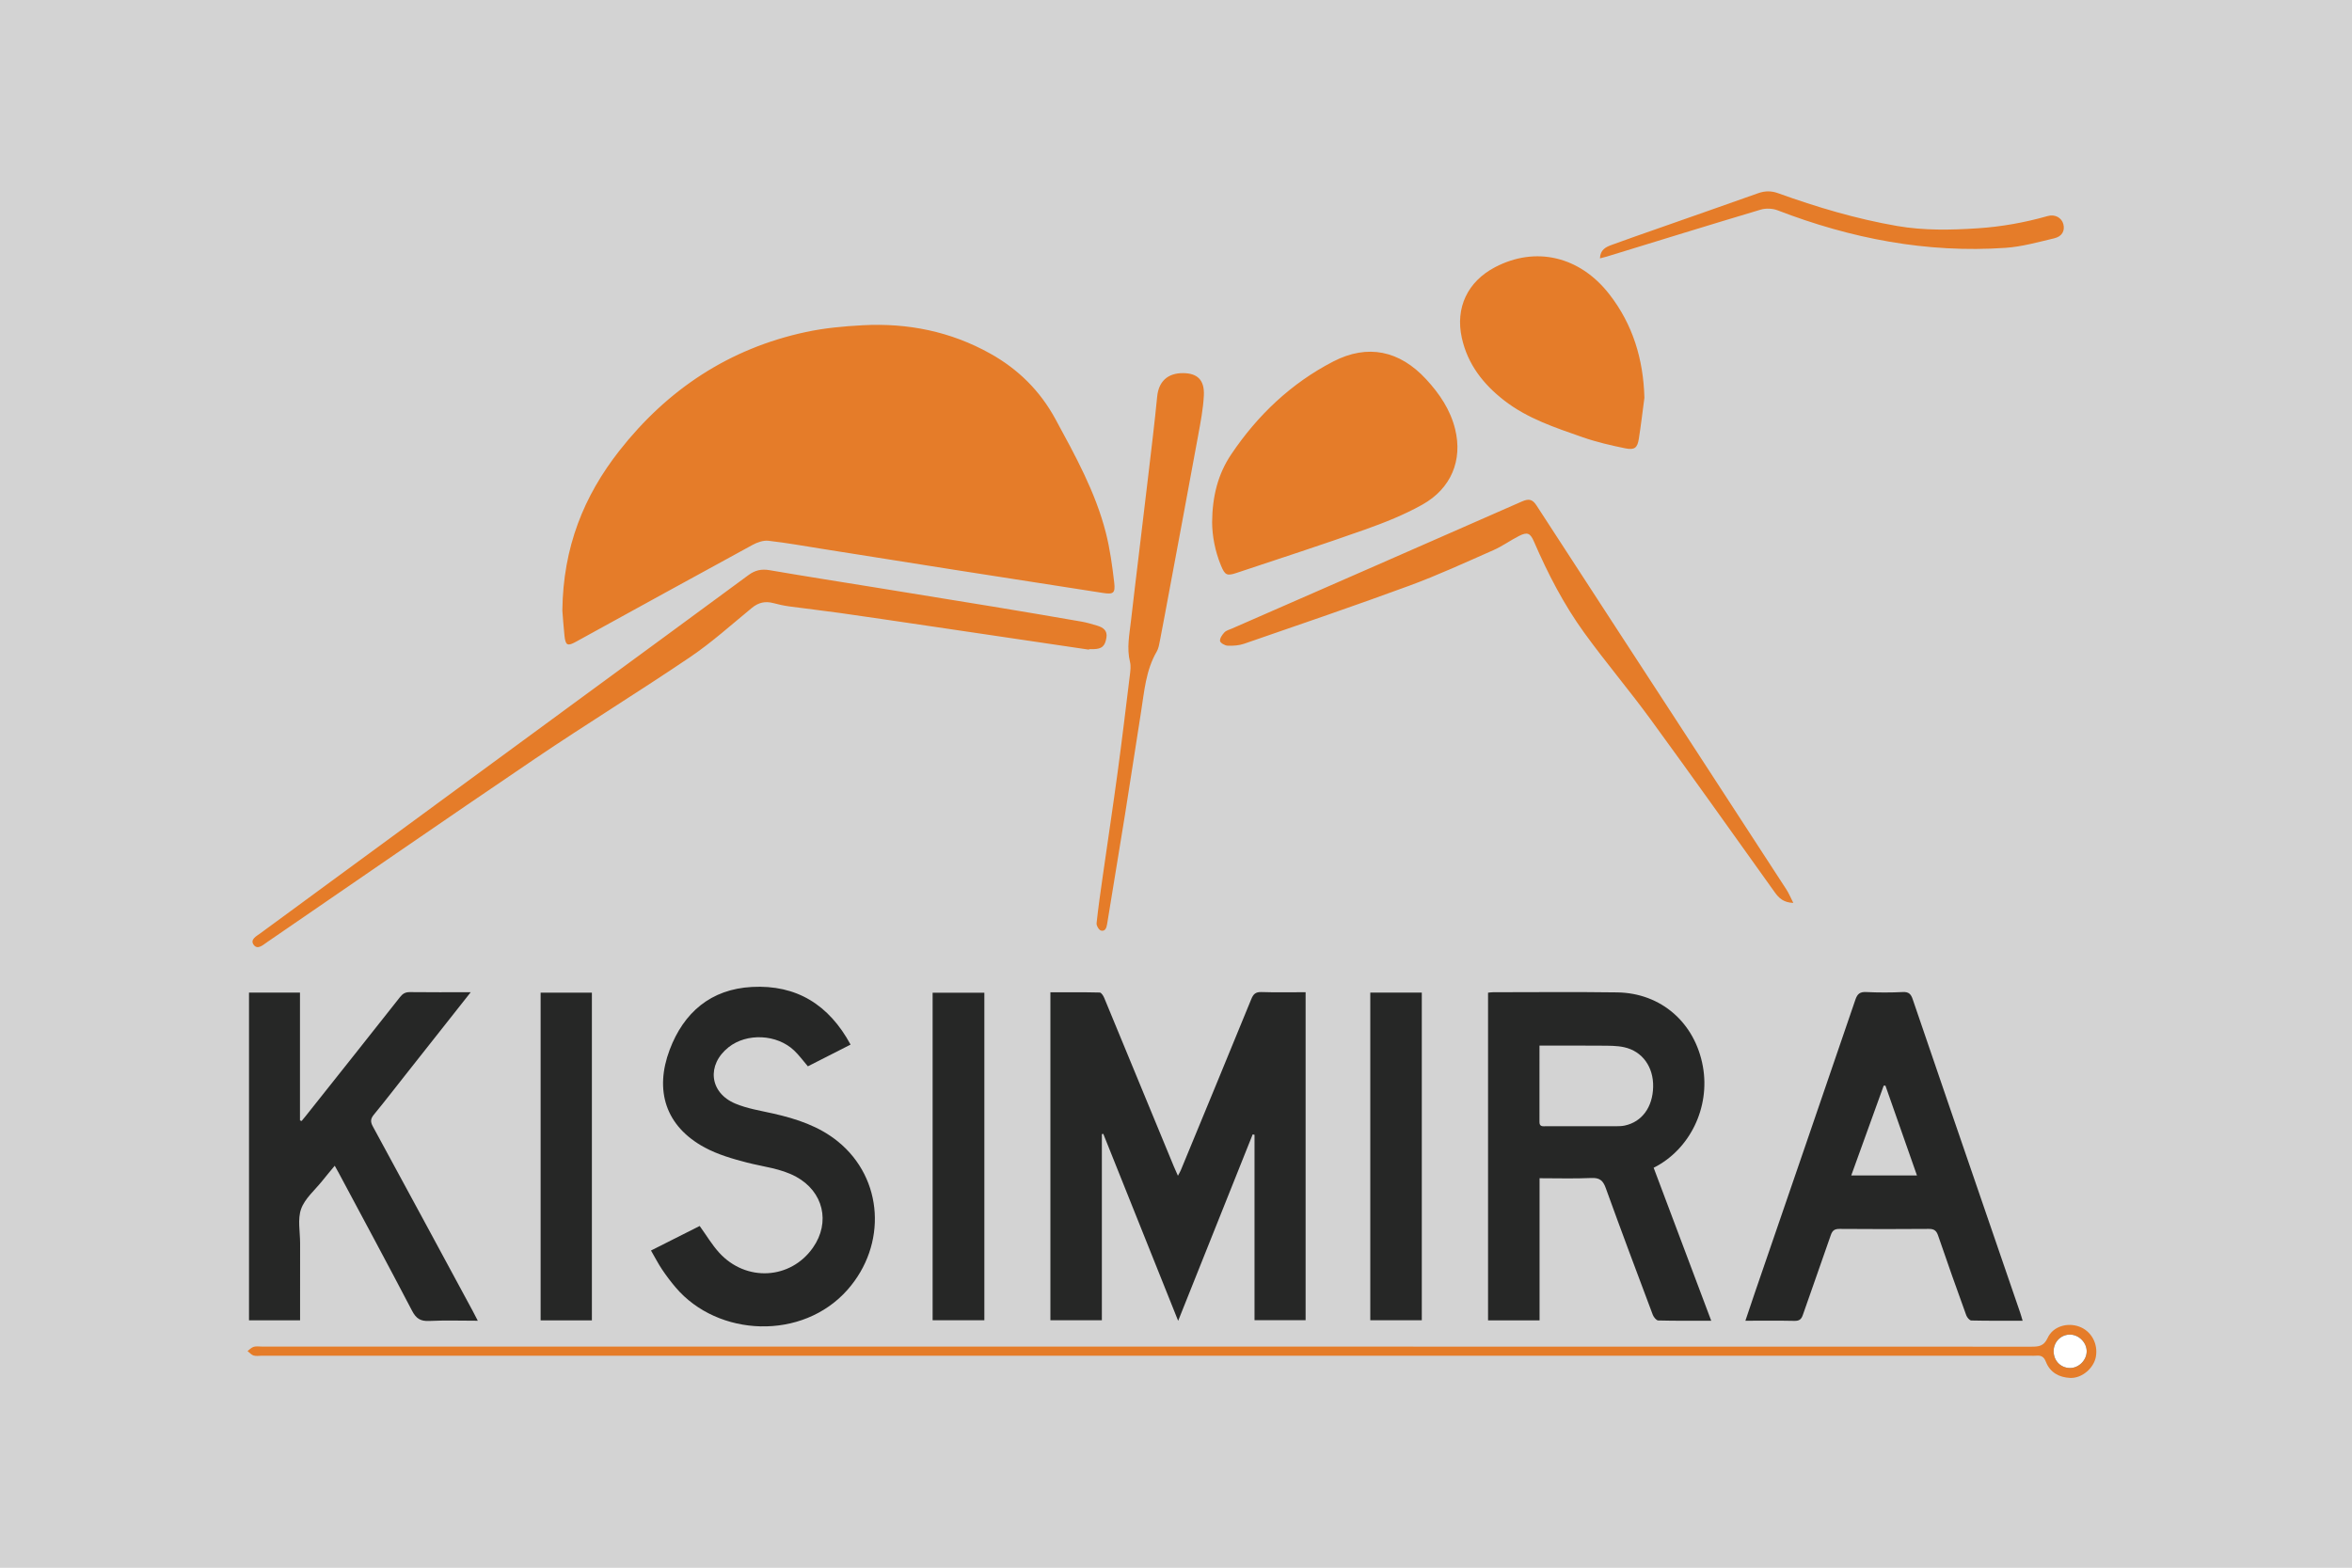
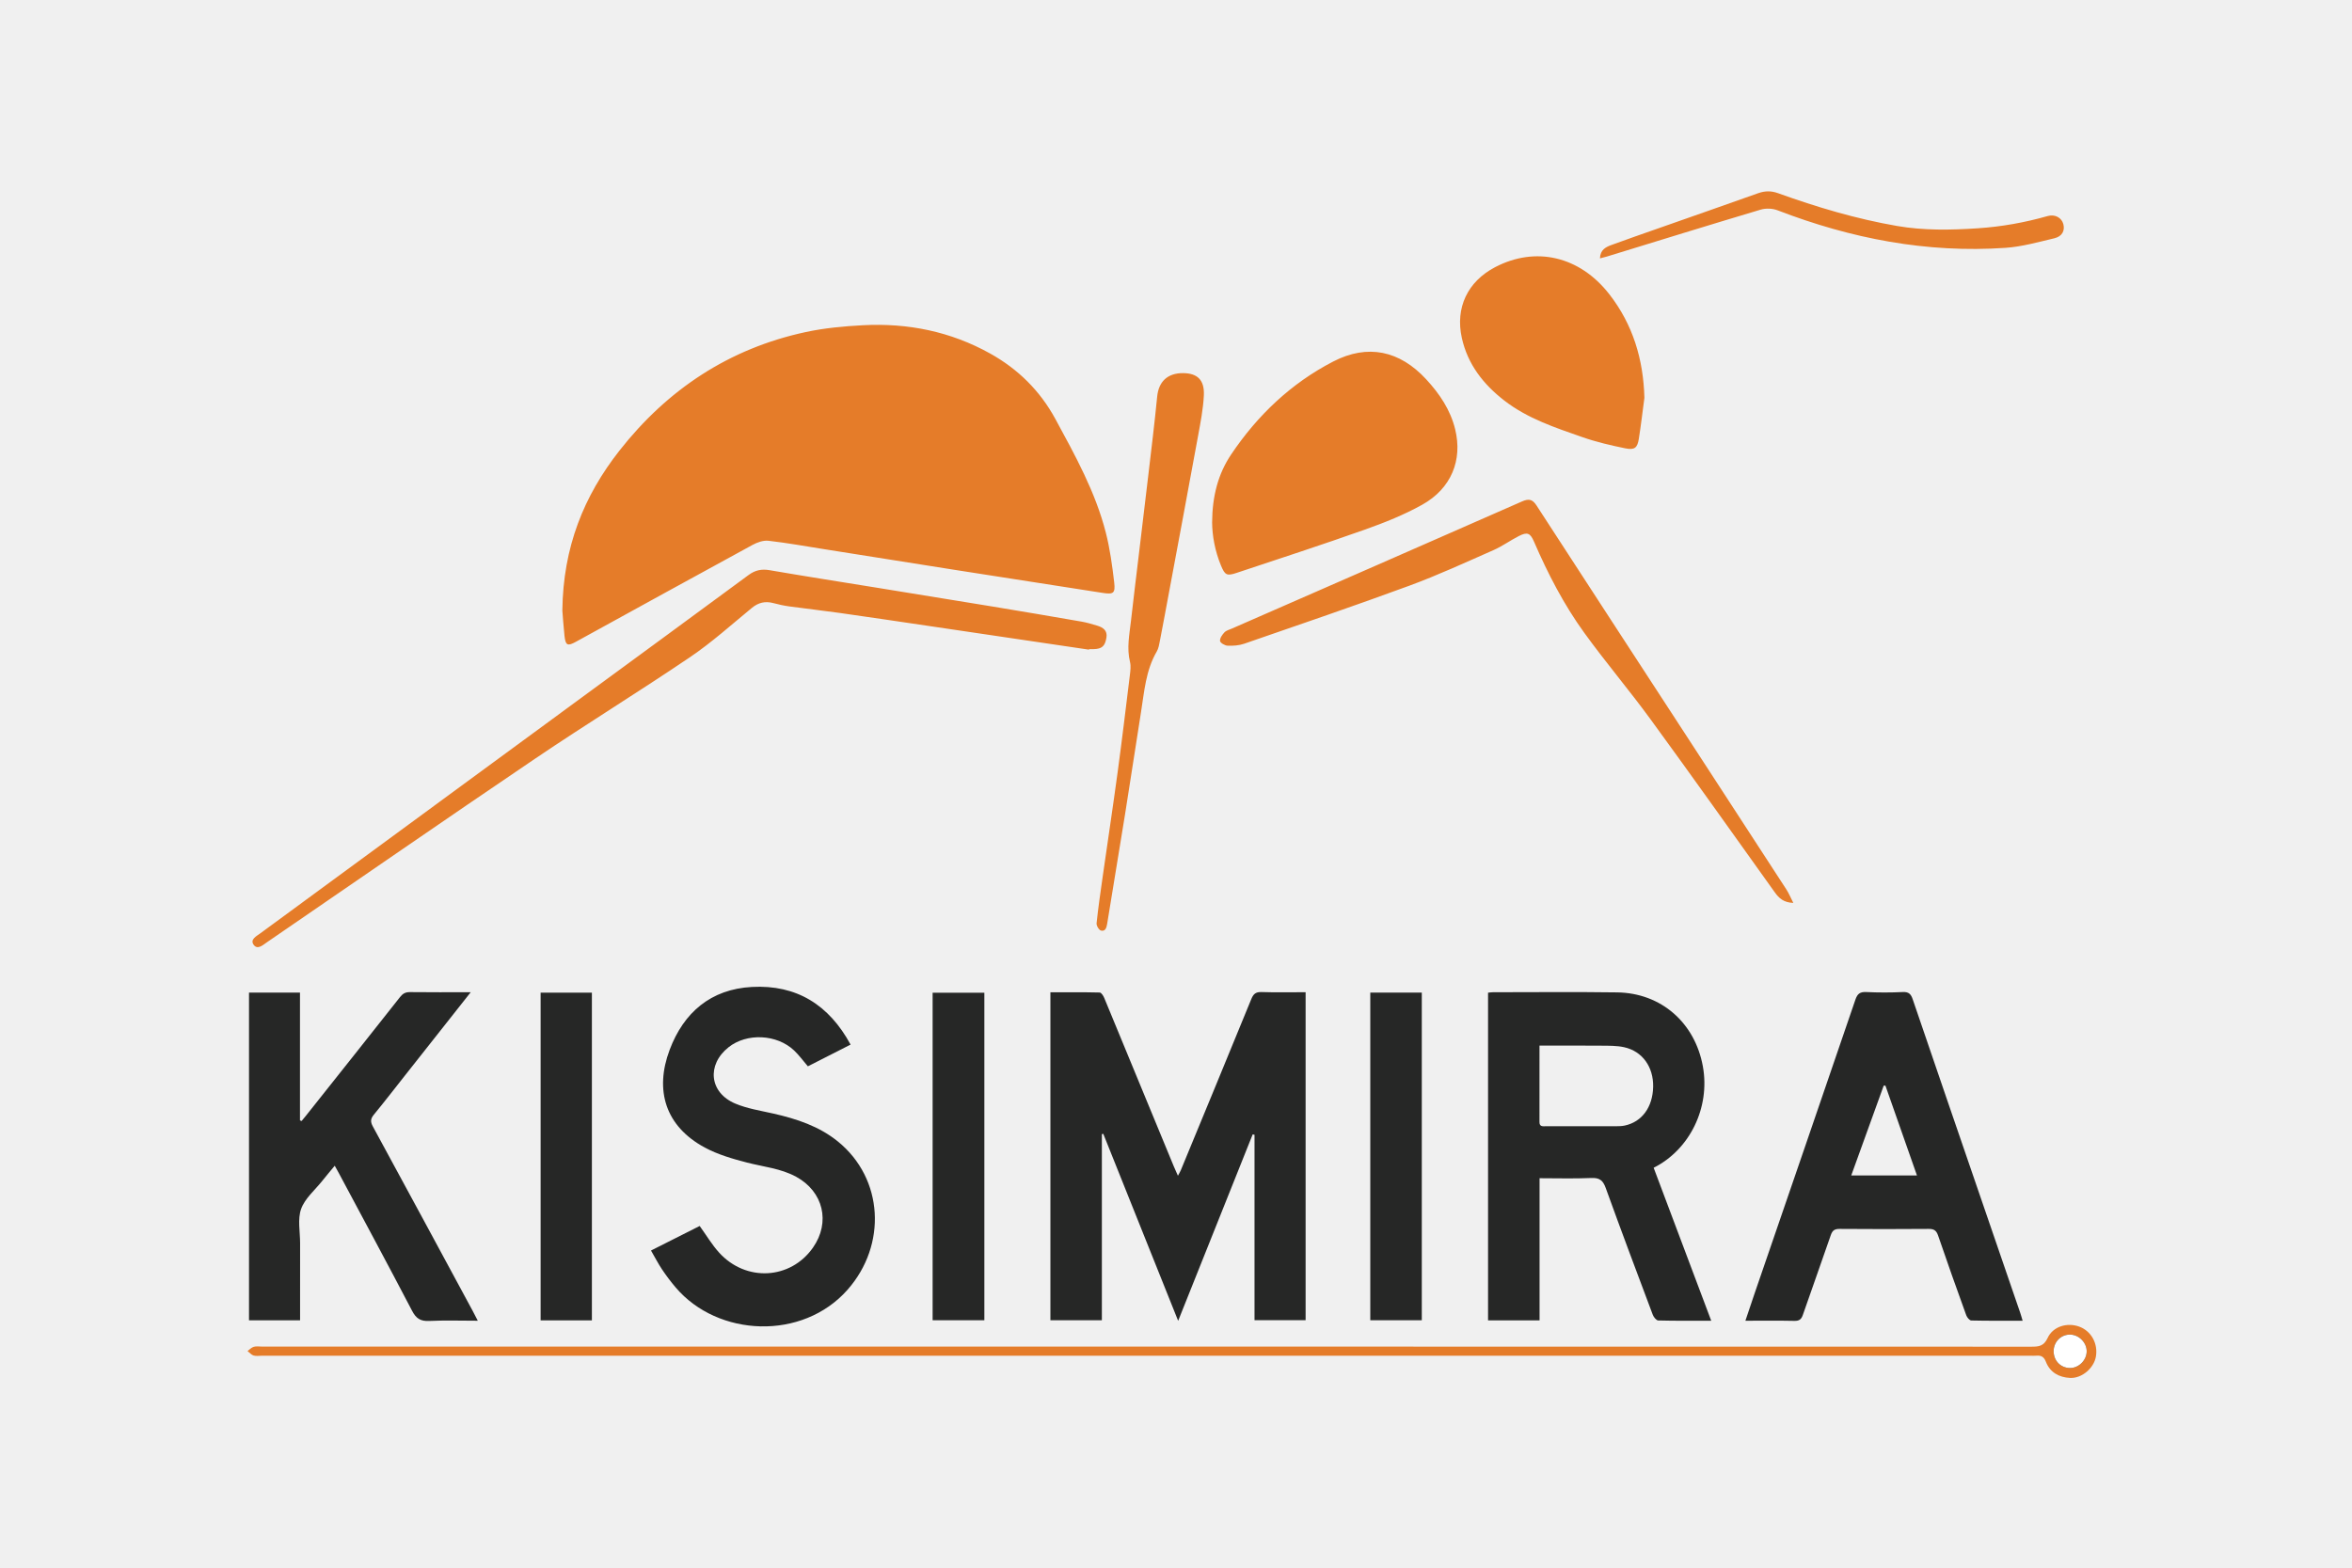
<svg xmlns="http://www.w3.org/2000/svg" viewBox="0 0 600 400">
-   <rect name="schelin" fill="lightgrey" width="100%" height="100%" />
  <style>
		.or { fill: #e57c29; }
		.gr { fill: #262726; }
	</style>
  <path class="gr" d="M 436.535,336.987 C 431.873,336.987 427.443,337.034 423.017,336.92 C 422.529,336.907 421.847,336.057 421.622,335.457 C 417.574,324.697 413.532,313.935 409.627,303.123 C 408.927,301.185 408.053,300.473 405.947,300.569 C 401.641,300.764 397.32,300.627 392.747,300.627 L 392.747,336.893 L 379.605,336.893 L 379.605,253.285 C 380.057,253.243 380.463,253.172 380.868,253.172 C 391.428,253.17 401.988,253.062 412.545,253.212 C 423.805,253.37 432.399,261.012 434.405,272.088 C 436.315,282.624 431.051,293.346 421.851,297.956 C 426.719,310.891 431.595,323.852 436.536,336.986 L 436.535,336.987 M 392.727,266.789 C 392.727,273.489 392.733,279.894 392.722,286.299 C 392.72,287.532 393.582,287.364 394.348,287.365 C 400.342,287.369 406.336,287.373 412.33,287.36 C 413.044,287.36 413.776,287.338 414.47,287.19 C 418.872,286.247 421.604,282.506 421.72,277.322 C 421.834,272.258 418.993,268.222 414.31,267.199 C 412.41,266.782 410.39,266.825 408.42,266.807 C 403.275,266.757 398.13,266.787 392.727,266.787 L 392.727,266.789 M 515.974,336.987 C 511.5,336.987 507.189,337.027 502.881,336.927 C 502.431,336.915 501.791,336.139 501.594,335.59 C 499.152,328.834 496.736,322.07 494.419,315.27 C 493.973,313.96 493.369,313.547 492.009,313.558 C 484.452,313.622 476.892,313.618 469.334,313.558 C 468.064,313.548 467.466,313.896 467.039,315.143 C 464.715,321.94 462.259,328.693 459.919,335.483 C 459.523,336.637 458.999,337.049 457.753,337.023 C 453.677,336.933 449.599,336.989 445.253,336.989 C 446.067,334.571 446.825,332.284 447.608,330.004 C 456.183,305.037 464.778,280.074 473.305,255.092 C 473.817,253.592 474.462,253.046 476.071,253.122 C 479.183,253.272 482.313,253.27 485.425,253.122 C 486.937,253.05 487.485,253.646 487.931,254.956 C 493.801,272.182 499.719,289.393 505.626,306.606 C 508.871,316.063 512.121,325.516 515.364,334.973 C 515.576,335.586 515.742,336.213 515.974,336.986 L 515.974,336.987 M 480.974,276.997 L 480.534,277.009 L 472.258,299.916 L 489.02,299.916 L 480.974,276.996 L 480.974,276.997" />
  <path class="or" d="M 292.577,343.584 C 367.807,343.584 443.039,343.58 518.27,343.61 C 520.127,343.61 521.405,343.45 522.344,341.4 C 523.699,338.444 527.327,337.372 530.404,338.487 C 533.466,339.597 535.25,342.807 534.666,346.157 C 534.16,349.061 531.113,351.723 528.101,351.581 C 525.295,351.451 522.969,350.205 521.901,347.437 C 521.416,346.18 520.693,345.791 519.471,345.907 C 518.937,345.959 518.393,345.917 517.853,345.917 L 66.827,345.917 C 66.107,345.917 65.34,346.064 64.682,345.862 C 64.107,345.687 63.654,345.112 63.147,344.715 C 63.674,344.342 64.154,343.805 64.739,343.639 C 65.405,343.449 66.166,343.586 66.885,343.586 L 292.575,343.586 L 292.577,343.584" />
  <path class="gr" d="M 523.887,344.7 C 523.854,347.12 525.597,348.983 527.959,349.055 C 530.202,349.123 532.249,347.165 532.315,344.889 C 532.38,342.649 530.415,340.594 528.145,340.527 C 525.821,340.457 523.917,342.323 523.885,344.699 L 523.887,344.7 M 300.548,337.01 L 281.451,289.303 L 281.089,289.378 L 281.089,336.858 L 267.96,336.858 L 267.96,253.184 C 272.197,253.184 276.373,253.146 280.545,253.246 C 280.945,253.256 281.465,254.07 281.688,254.61 C 287.625,268.937 293.53,283.277 299.443,297.614 C 299.733,298.32 300.057,299.014 300.491,299.997 C 300.827,299.36 301.061,298.991 301.224,298.594 C 307.234,284.038 313.257,269.487 319.212,254.909 C 319.745,253.606 320.339,253.079 321.804,253.126 C 325.512,253.248 329.227,253.166 333.064,253.166 L 333.064,336.85 L 320.03,336.85 L 320.03,289.54 L 319.562,289.44 L 300.55,337.01 L 300.548,337.01 M 104.582,253.14 C 103.437,253.127 102.752,253.51 102.052,254.4 C 94.107,264.48 86.116,274.52 78.136,284.57 C 77.746,285.06 77.346,285.538 76.949,286.02 L 76.525,285.874 L 76.525,253.27 L 63.522,253.27 L 63.522,336.883 L 76.552,336.883 L 76.552,334.839 C 76.552,328.959 76.546,323.081 76.556,317.202 C 76.561,314.264 75.882,311.07 76.818,308.46 C 77.778,305.786 80.321,303.674 82.188,301.33 C 83.205,300.056 84.26,298.812 85.392,297.438 C 85.816,298.202 86.114,298.718 86.394,299.244 C 92.657,310.974 98.974,322.677 105.128,334.464 C 106.16,336.44 107.291,337.152 109.496,337.044 C 113.53,336.849 117.581,336.989 121.884,336.989 C 121.361,335.976 120.994,335.237 120.601,334.511 C 112.117,318.806 103.644,303.094 95.113,287.414 C 94.463,286.222 94.513,285.454 95.371,284.411 C 98.151,281.031 100.824,277.561 103.536,274.127 L 120.084,253.167 C 114.634,253.167 109.607,253.203 104.584,253.14 L 104.582,253.14 M 168.906,323.92 A 50.65,50.65 0.0 0,0 172.374,328.508 C 183.119,341.142 204.712,342.132 216.224,329.066 C 226.284,317.646 225.416,300.744 213.774,291.276 C 208.958,287.36 203.228,285.476 197.269,284.128 C 194.007,283.39 190.625,282.866 187.575,281.585 C 180.955,278.805 180.219,271.685 185.859,267.205 C 190.511,263.512 198.191,263.855 202.594,268.045 C 203.84,269.229 204.864,270.645 206.091,272.075 L 216.984,266.533 C 211.474,256.367 203.204,251.211 191.814,251.823 C 181.314,252.389 174.416,258.346 170.834,267.853 C 166.956,278.151 169.69,287.341 179.781,292.793 C 183.101,294.585 186.869,295.678 190.551,296.631 C 194.771,297.724 199.171,298.114 203.094,300.251 C 210.04,304.034 211.912,311.857 207.396,318.326 C 201.69,326.5 190.28,327.16 183.434,319.592 C 181.608,317.574 180.196,315.179 178.49,312.812 L 166.072,319.075 C 167.092,320.835 167.912,322.438 168.906,323.923 L 168.906,323.92 M 349.564,336.858 L 362.704,336.858 L 362.704,253.258 L 349.564,253.258 L 349.564,336.858 M 251.11,336.863 L 251.11,253.303 L 237.914,253.303 L 237.914,336.863 L 251.11,336.863 M 150.993,253.275 L 137.913,253.275 L 137.913,336.889 L 150.993,336.889 L 150.993,253.274 L 150.993,253.275" />
  <path class="or" d="M 143.458,155.75 C 143.648,139.613 148.932,126.55 158.025,114.97 C 170.298,99.34 186.015,88.927 205.549,84.725 C 210.311,83.7 215.239,83.245 220.116,82.985 C 231.574,82.375 242.491,84.572 252.586,90.199 C 259.718,94.173 265.316,99.699 269.236,106.917 C 274.296,116.237 279.449,125.534 282.096,135.897 C 283.154,140.044 283.736,144.337 284.233,148.597 C 284.563,151.429 283.995,151.704 281.238,151.271 C 268.658,149.296 256.075,147.361 243.498,145.391 C 232.398,143.649 221.302,141.873 210.204,140.118 C 205.481,139.37 200.769,138.518 196.022,137.978 C 194.722,137.828 193.178,138.38 191.977,139.034 C 176.93,147.229 161.927,155.501 146.912,163.754 C 144.775,164.93 144.268,164.698 144.002,162.222 C 143.729,159.662 143.566,157.092 143.455,155.748 L 143.458,155.75 M 311.488,144.332 C 312.492,146.742 312.962,147.009 315.451,146.18 C 326.394,142.537 337.365,138.97 348.231,135.113 C 353.231,133.338 358.234,131.346 362.847,128.76 C 370.222,124.625 373.147,117.406 371.214,109.52 C 370.002,104.573 367.244,100.48 363.81,96.765 C 357.054,89.455 348.917,87.688 340.106,92.242 C 329.356,97.798 320.794,105.952 314.073,115.948 C 310.739,120.906 309.253,126.591 309.213,133.334 C 309.245,136.659 309.927,140.584 311.488,144.332 L 311.488,144.332 M 410.503,75.026 C 402.98,65.383 391.751,62.756 381.397,68.172 C 374.377,71.844 371.217,78.532 372.909,86.196 C 374.404,92.971 378.419,98.074 383.769,102.216 C 389.696,106.806 396.741,109.116 403.683,111.543 C 407.221,112.78 410.913,113.638 414.591,114.389 C 417.001,114.879 417.703,114.275 418.069,111.963 C 418.619,108.487 419.025,104.987 419.492,101.497 C 419.226,91.683 416.558,82.787 410.502,75.025 L 410.503,75.026 M 277.827,165.634 C 278.187,165.634 278.547,165.641 278.907,165.634 C 281.089,165.584 281.887,164.904 282.251,162.704 C 282.556,160.872 281.401,160.089 279.908,159.641 C 278.592,159.247 277.268,158.843 275.918,158.609 C 268.442,157.309 260.96,156.039 253.473,154.803 C 243.569,153.168 233.658,151.573 223.749,149.965 C 214.605,148.482 205.452,147.055 196.323,145.485 C 194.273,145.135 192.648,145.472 190.97,146.71 C 176.348,157.498 161.683,168.228 147.03,178.976 C 120.147,198.696 93.26,218.416 66.39,238.153 C 65.427,238.859 63.755,239.703 64.683,241.03 C 65.676,242.45 67.043,241.145 68.081,240.433 C 90.881,224.813 113.601,209.071 136.491,193.587 C 149.551,184.754 162.998,176.497 176.053,167.659 C 181.593,163.907 186.613,159.376 191.798,155.113 C 193.491,153.721 195.228,153.333 197.298,153.887 C 198.623,154.242 199.974,154.539 201.333,154.725 C 205.656,155.317 209.993,155.797 214.313,156.409 C 222.007,157.499 229.691,158.649 237.378,159.781 C 245.122,160.921 252.865,162.073 260.608,163.219 C 266.342,164.069 272.075,164.915 277.808,165.764 L 277.828,165.634 L 277.827,165.634 M 455.701,226.934 C 447.517,214.314 439.307,201.711 431.099,189.106 C 418.051,169.066 404.987,149.039 391.974,128.976 C 390.954,127.406 390.036,127.169 388.294,127.936 C 363.637,138.796 338.944,149.576 314.264,160.379 C 313.606,160.666 312.819,160.859 312.36,161.346 C 311.796,161.943 311.156,162.846 311.233,163.54 C 311.287,164.032 312.466,164.722 313.163,164.75 C 314.569,164.803 316.073,164.707 317.391,164.25 C 331.466,159.38 345.567,154.582 359.541,149.437 C 366.831,146.754 373.906,143.483 381.023,140.349 C 383.259,139.363 385.273,137.887 387.459,136.775 C 389.646,135.663 390.372,135.999 391.329,138.211 C 394.859,146.371 398.939,154.264 404.149,161.461 C 409.594,168.981 415.619,176.081 421.093,183.581 C 431.763,198.201 442.233,212.967 452.761,227.691 C 453.823,229.178 455.016,230.289 457.479,230.377 C 456.781,229.01 456.335,227.911 455.702,226.934 L 455.701,226.934 M 295.195,101.204 C 294.542,107.927 293.709,114.634 292.925,121.342 C 292.141,128.052 291.325,134.756 290.525,141.462 C 289.851,147.102 289.15,152.742 288.517,158.387 C 288.127,161.875 287.387,165.347 288.267,168.894 C 288.53,169.96 288.364,171.169 288.227,172.294 C 287.217,180.542 286.227,188.794 285.112,197.03 C 283.917,205.858 282.582,214.666 281.325,223.486 C 280.752,227.51 280.165,231.536 279.739,235.576 C 279.675,236.18 280.344,237.306 280.862,237.436 C 281.935,237.704 282.266,236.784 282.43,235.766 C 283.928,226.441 285.503,217.128 286.997,207.802 C 288.387,199.125 289.681,190.432 291.067,181.752 C 291.913,176.455 292.283,171.032 295.097,166.225 C 295.563,165.425 295.717,164.415 295.897,163.481 C 296.684,159.435 297.43,155.379 298.185,151.326 C 300.668,137.991 303.175,124.659 305.613,111.316 C 306.246,107.856 306.938,104.366 307.106,100.868 C 307.294,96.938 305.438,95.225 301.809,95.205 C 297.815,95.183 295.569,97.377 295.197,101.205 L 295.195,101.204 M 409.865,65.474 C 422.955,61.461 436.035,57.406 449.153,53.49 C 450.468,53.098 452.179,53.165 453.46,53.66 C 472.183,60.876 491.486,64.616 511.588,63.24 C 515.78,62.952 519.928,61.776 524.048,60.803 C 526.068,60.326 526.806,58.853 526.362,57.181 C 525.929,55.549 524.237,54.593 522.362,55.126 C 516.529,56.784 510.61,57.846 504.552,58.248 C 497.658,58.706 490.784,58.84 483.952,57.658 C 473.55,55.858 463.472,52.858 453.557,49.284 C 451.825,48.66 450.214,48.69 448.492,49.304 C 440.038,52.314 431.562,55.266 423.097,58.244 C 419.09,59.654 415.074,61.039 411.087,62.507 C 409.657,63.034 408.23,63.705 408.152,65.927 C 408.956,65.717 409.415,65.611 409.862,65.474 L 409.865,65.474" />
  <path fill="#FFF" d="M 523.886,344.7 C 523.918,342.324 525.822,340.46 528.146,340.527 C 530.418,340.594 532.383,342.649 532.316,344.887 C 532.251,347.165 530.203,349.122 527.96,349.054 C 525.597,348.984 523.854,347.119 523.886,344.7" />
</svg>
